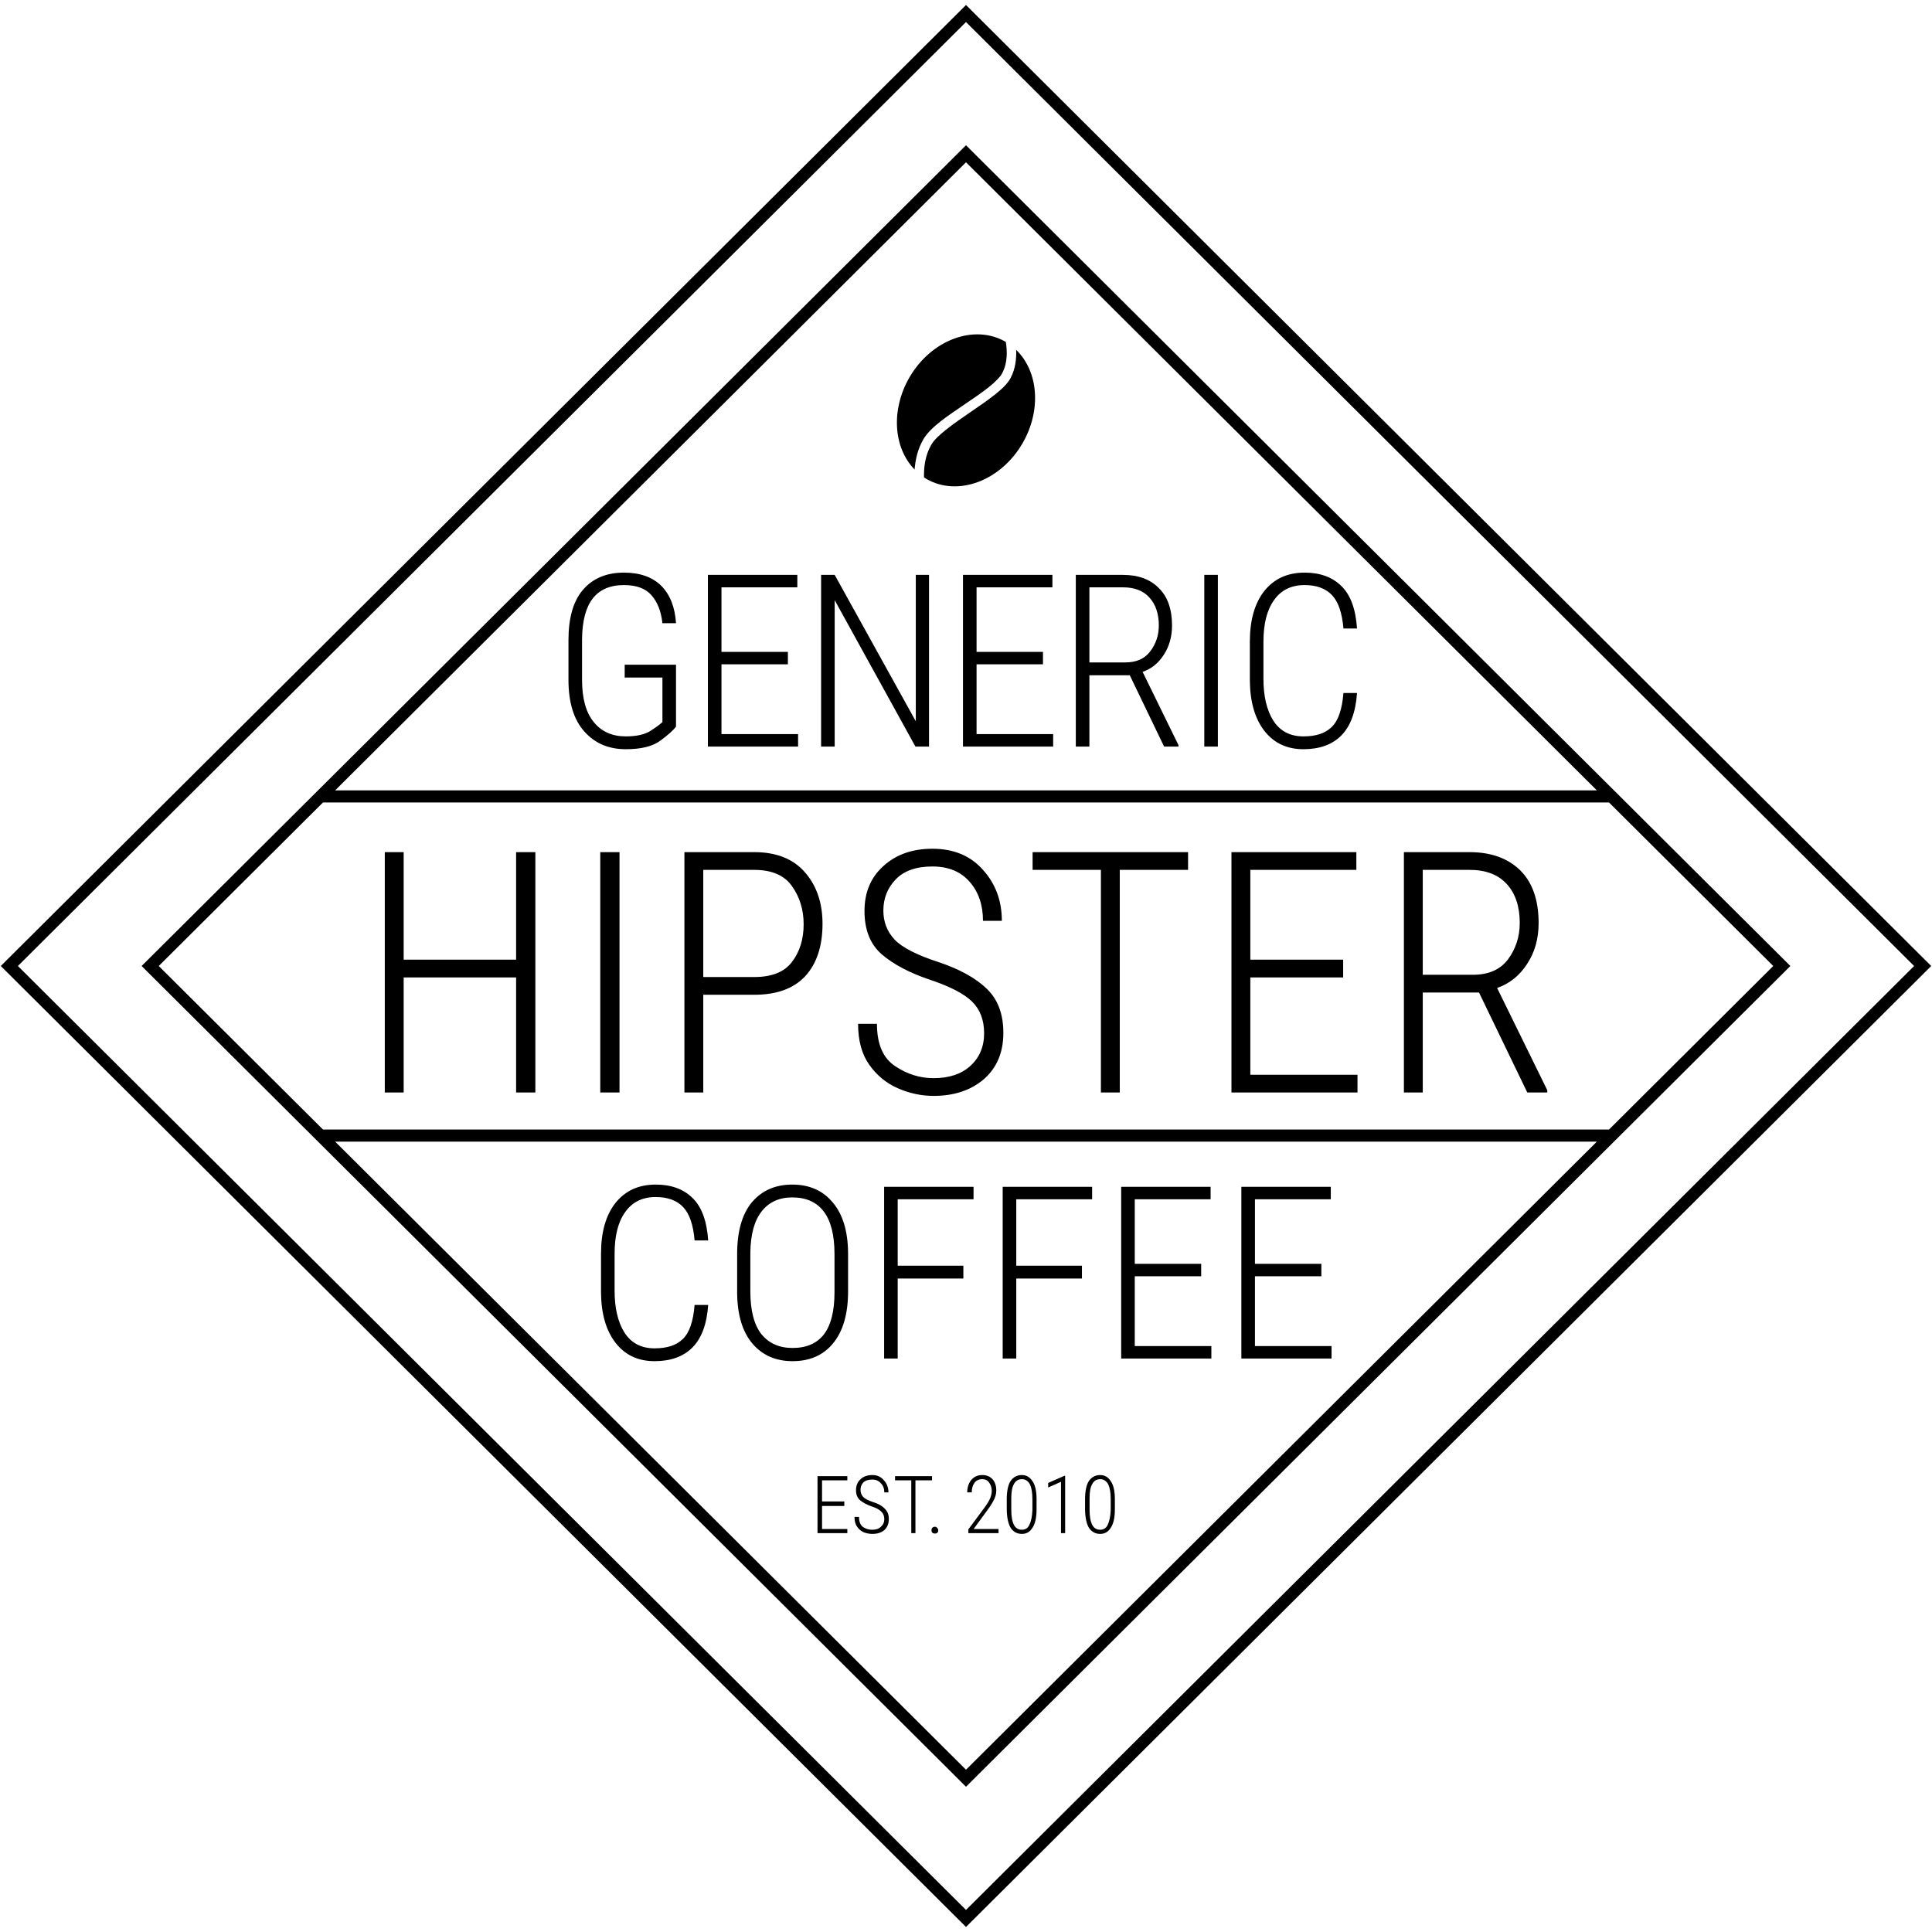
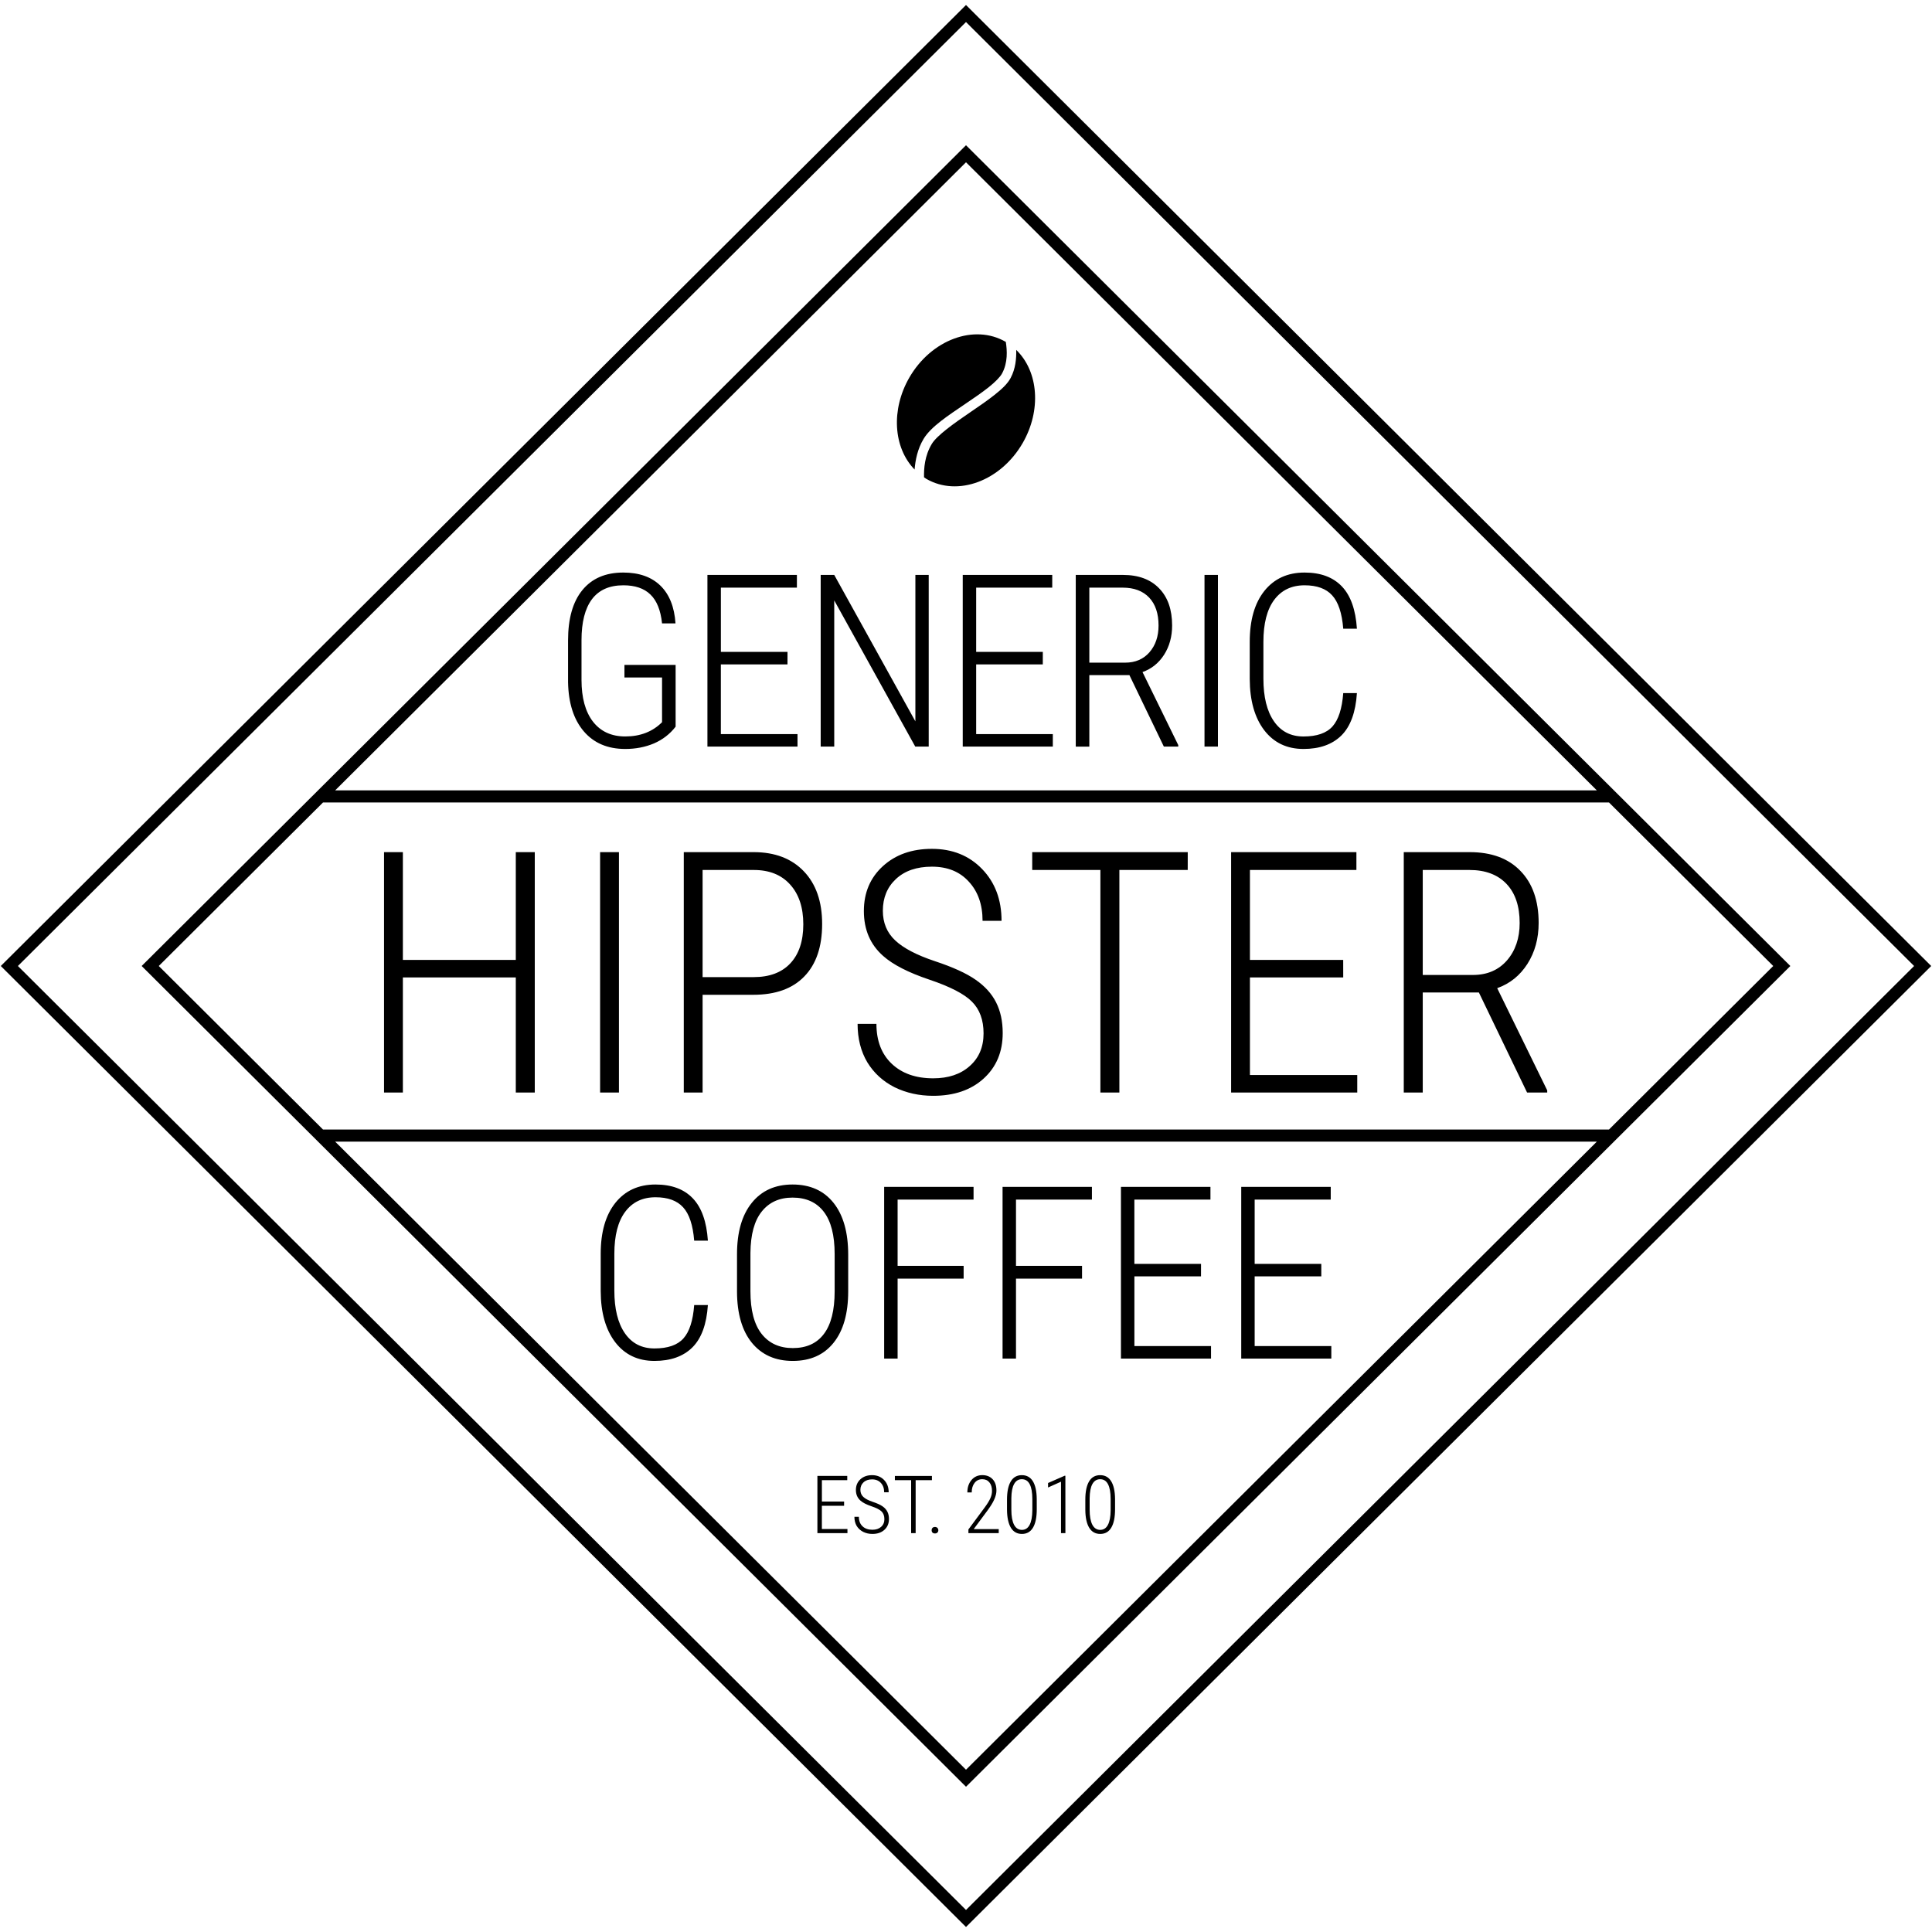
<svg xmlns="http://www.w3.org/2000/svg" viewBox="0 0 80 80">
-   <path fill="none" stroke="#000" stroke-width="0.5" d="M13.182 47.022h53.636M13.182 32.978h53.636M6.219 40L40 6.367 73.781 40 40 73.633zM.387 40L40 .56 79.613 40 40 79.439z" />
+   <path fill="none" stroke="#000" stroke-width=".5" d="M13.182 47.022h53.636M13.182 32.978h53.636M6.22 40L40 6.367 73.78 40 40 73.633zM.387 40L40 .56 79.613 40 40 79.44z" />
  <g fill="#000">
-     <path d="M41.639 14.153a2.71 3.277 30 0 0-3.986 1.483 2.71 3.277 30 0 0 .218 3.806c.032-.387.12-.846.374-1.268.306-.508 1.023-.97 1.72-1.445.349-.237.693-.471.969-.69.276-.219.483-.431.562-.58.239-.45.208-.941.153-1.301a2.71 3.277 30 0 0-.01-.006zm.44.335c.009.361-.026.775-.23 1.16-.132.25-.374.471-.668.704-.294.233-.642.472-.991.709-.698.474-1.398.976-1.605 1.319-.299.496-.331 1.009-.324 1.385a2.71 3.277 30 0 0 .099.066 2.71 3.277 30 0 0 3.986-1.485 2.71 3.277 30 0 0-.267-3.857z" />
-     <g font-weight="300" font-family="Roboto Condensed" letter-spacing="0" word-spacing="0" text-anchor="middle">
-       <text x="39.701" y="45.239" style="line-height:125%;-inkscape-font-specification:'Roboto Condensed, Light';font-variant-ligatures:normal;font-variant-caps:normal;font-variant-numeric:normal;font-feature-settings:normal;text-align:center" font-size="14" writing-mode="lr">
-         <tspan x="39.701" y="45.239" style="-inkscape-font-specification:'Roboto Condensed, Light';font-variant-ligatures:normal;font-variant-caps:normal;font-variant-numeric:normal;font-feature-settings:normal;text-align:center" letter-spacing=".19">HIPSTER</tspan>
-       </text>
-       <text x="39.873" y="56.255" style="line-height:125%;-inkscape-font-specification:'Roboto Condensed, Light';font-variant-ligatures:normal;font-variant-caps:normal;font-variant-numeric:normal;font-feature-settings:normal;text-align:center" font-size="10">
-         <tspan x="39.873" y="56.255" style="-inkscape-font-specification:'Roboto Condensed, Light';font-variant-ligatures:normal;font-variant-caps:normal;font-variant-numeric:normal;font-feature-settings:normal;text-align:center">COFFEE</tspan>
-       </text>
-       <text x="39.922" y="30.915" style="line-height:125%;-inkscape-font-specification:'Roboto Condensed, Light';font-variant-ligatures:normal;font-variant-caps:normal;font-variant-numeric:normal;font-feature-settings:normal;text-align:center" font-size="10">
-         <tspan x="39.777" y="30.915" dx="0" style="-inkscape-font-specification:'Roboto Condensed, Light';font-variant-ligatures:normal;font-variant-caps:normal;font-variant-numeric:normal;font-feature-settings:normal;text-align:center" letter-spacing="-.29">GENERIC</tspan>
-       </text>
-       <text x="39.967" y="63.484" style="line-height:125%;-inkscape-font-specification:'Roboto Condensed, Light';font-variant-ligatures:normal;font-variant-caps:normal;font-variant-numeric:normal;font-feature-settings:normal;text-align:center" font-size="3.333">
-         <tspan x="39.967" y="63.484" style="-inkscape-font-specification:'Roboto Condensed, Light';font-variant-ligatures:normal;font-variant-caps:normal;font-variant-numeric:normal;font-feature-settings:normal;text-align:center">EST. 2010</tspan>
-       </text>
-     </g>
+     <path d="M41.64 14.153a2.71 3.277 30 0 0-3.987 1.482 2.71 3.277 30 0 0 .218 3.807c.032-.387.12-.847.373-1.269.306-.508 1.023-.97 1.72-1.444.35-.237.693-.471.97-.69.276-.22.483-.431.562-.58.239-.45.208-.94.153-1.3a2.71 3.277 30 0 0-.01-.006zm.44.335c.008.361-.027.775-.23 1.16-.133.25-.374.47-.668.703-.294.233-.643.472-.991.709-.698.474-1.399.976-1.606 1.32-.298.495-.33 1.009-.323 1.384a2.71 3.277 30 0 0 .099.067 2.71 3.277 30 0 0 3.986-1.486 2.71 3.277 30 0 0-.268-3.857z" />
+     <path d="M22.144 45.239h-.786v-4.765h-4.676v4.765h-.78v-9.954h.78v4.464h4.676v-4.464h.786zM25.629 45.239h-.78v-9.954h.78zM29.093 41.192v4.047h-.779v-9.954h2.892q1.319 0 2.078.793.759.793.759 2.181 0 1.415-.739 2.174-.731.759-2.112.759zm0-.732h2.113q.984 0 1.517-.567.54-.574.54-1.62 0-1.046-.547-1.648-.54-.601-1.503-.601h-2.12zM40.727 42.791q0-.834-.479-1.312-.471-.479-1.77-.916-1.3-.438-1.907-.978-.8-.704-.8-1.86 0-1.14.786-1.858.786-.718 2.03-.718 1.272 0 2.078.834.807.834.807 2.146h-.786q0-1.005-.568-1.62-.56-.622-1.53-.622-.944 0-1.491.513-.54.506-.54 1.312 0 .752.513 1.23.512.48 1.633.855 1.121.37 1.696.773.574.396.847.936.274.54.274 1.272 0 1.169-.793 1.886-.786.711-2.085.711-.875 0-1.6-.355-.718-.362-1.128-1.032-.403-.677-.403-1.593h.78q0 1.053.635 1.654.636.602 1.716.602.943 0 1.51-.506.575-.506.575-1.354zM49.181 36.024h-2.83v9.215h-.786v-9.215h-2.823v-.739h6.44zM55.62 40.474h-3.863v4.04h4.444v.725h-5.223v-9.954h5.188v.739h-4.409v3.725h3.862zM61.237 41.096h-2.324v4.143h-.786v-9.954h2.727q1.36 0 2.106.78.752.772.752 2.153 0 .964-.465 1.695-.465.725-1.251 1.005l2.071 4.232v.089h-.834zm-2.324-.725h2.078q.882 0 1.408-.601.527-.609.527-1.552 0-1.046-.547-1.62-.547-.574-1.531-.574h-1.935z" />
+     <path d="M29.312 54.039q-.079 1.196-.645 1.757-.566.557-1.567.557-1.03 0-1.626-.776-.596-.782-.6-2.12v-1.542q0-1.343.605-2.105.61-.762 1.665-.762.996 0 1.543.572.546.57.625 1.753h-.567q-.078-.967-.459-1.382-.376-.415-1.142-.415-.806 0-1.255.6-.45.6-.45 1.743v1.524q0 1.133.435 1.763.435.63 1.226.63.83 0 1.2-.416.372-.415.445-1.381zM35.122 53.472q0 1.377-.605 2.129-.601.752-1.69.752-1.079 0-1.694-.752-.61-.752-.615-2.114v-1.548q0-1.372.61-2.129.61-.762 1.69-.762 1.093 0 1.699.762.605.762.605 2.144zm-.561-1.543q0-1.167-.45-1.753-.449-.586-1.294-.586-.815 0-1.274.576-.459.572-.469 1.714v1.592q0 1.172.464 1.763.464.586 1.29.586.849 0 1.288-.586.445-.586.445-1.763zM39.902 52.945h-2.734v3.31h-.557v-7.109h3.702v.527h-3.145v2.744h2.734zM44.805 52.945H42.07v3.31h-.556v-7.109h3.7v.527H42.07v2.744h2.735zM49.731 52.852h-2.758v2.886h3.173v.517h-3.73v-7.109h3.706v.527h-3.15v2.661h2.76zM54.712 52.852h-2.759v2.886h3.174v.517h-3.73v-7.109h3.706v.527h-3.15v2.661h2.759z" />
+     <path d="M27.976 30.09q-.356.46-.898.694-.542.229-1.187.229-1.094 0-1.719-.732-.625-.733-.65-2.032v-1.728q0-1.362.592-2.085.595-.728 1.694-.728.981 0 1.538.542t.625 1.563h-.557q-.087-.82-.483-1.196-.39-.381-1.118-.381-.87 0-1.304.58-.43.577-.43 1.695v1.64q0 1.114.474 1.73.479.614 1.338.614.933 0 1.523-.59v-1.851h-1.557v-.522h2.119zM32.608 27.512h-2.759v2.886h3.174v.517h-3.73v-7.109h3.705v.527H29.85v2.661h2.759zM38.456 30.915h-.557l-3.355-6.054v6.054h-.561v-7.109h.561l3.36 6.064v-6.064h.552zM43.18 27.512h-2.759v2.886h3.174v.517h-3.73v-7.109h3.706v.527h-3.15v2.661h2.76zM46.767 27.956h-1.66v2.96h-.562v-7.11h1.949q.971 0 1.504.557.537.551.537 1.538 0 .688-.332 1.21-.332.518-.894.718l1.48 3.023v.063h-.596zm-1.66-.517h1.484q.63 0 1.006-.43.376-.434.376-1.108 0-.747-.39-1.158-.391-.41-1.094-.41h-1.382zM50.432 30.915h-.556v-7.109h.556zM56.187 28.699q-.078 1.196-.644 1.757-.567.557-1.568.557-1.03 0-1.626-.776-.595-.782-.6-2.12v-1.542q0-1.343.605-2.105.61-.762 1.665-.762.996 0 1.543.572.547.57.625 1.753h-.566q-.078-.967-.46-1.382-.375-.415-1.142-.415-.805 0-1.255.6-.449.6-.449 1.743v1.524q0 1.133.435 1.763.434.63 1.225.63.83 0 1.201-.416.371-.415.445-1.381z" />
+     <path d="M34.952 62.35h-.92v.962h1.059v.172h-1.244v-2.37h1.236v.176h-1.05v.887h.92zM36.62 62.902q0-.199-.113-.313-.112-.114-.422-.218-.309-.104-.454-.233-.19-.167-.19-.442 0-.272.187-.443.187-.17.483-.17.303 0 .495.198t.192.51h-.187q0-.239-.135-.385-.134-.148-.365-.148-.224 0-.354.122-.13.12-.13.312 0 .18.123.293.122.114.389.204.267.088.404.184.136.094.201.223.066.128.066.303 0 .278-.19.449-.186.169-.496.169-.208 0-.38-.085-.171-.086-.27-.245-.095-.162-.095-.38h.185q0 .251.152.394.151.143.408.143.225 0 .36-.12.137-.12.137-.322zM38.589 61.29h-.674v2.194h-.187V61.29h-.673v-.175h1.534zM38.576 63.366q0-.059.035-.098.038-.04.103-.04t.102.04q.038.039.038.098 0 .057-.038.094-.037.037-.102.037t-.103-.037q-.035-.037-.035-.094zM41.355 63.484H40.1v-.153l.674-.91q.17-.232.236-.385.067-.153.067-.3 0-.223-.108-.353-.106-.132-.295-.132-.2 0-.319.153-.118.152-.118.394h-.181q0-.309.17-.512.172-.204.448-.204.27 0 .429.17.157.167.157.467 0 .284-.257.665l-.104.15-.58.783h1.037zM42.93 62.495q0 .504-.157.763-.155.259-.457.259-.3 0-.458-.257-.156-.259-.16-.746v-.416q0-.495.156-.755.154-.26.458-.26.3 0 .456.251.156.251.161.733zm-.183-.423q0-.407-.109-.614-.107-.207-.326-.207-.21 0-.32.199-.11.197-.114.588v.48q0 .397.11.615.113.216.328.216.208 0 .317-.205.11-.206.114-.605zM44.116 63.484h-.182v-2.13l-.536.24v-.186l.687-.301h.03zM46.172 62.495q0 .504-.157.763-.154.259-.457.259-.3 0-.457-.257-.157-.259-.16-.746v-.416q0-.495.155-.755.154-.26.459-.26.3 0 .455.251.157.251.162.733zm-.183-.423q0-.407-.109-.614-.107-.207-.325-.207-.21 0-.321.199-.109.197-.114.588v.48q0 .397.11.615.113.216.328.216.208 0 .317-.205.111-.206.114-.605z" />
  </g>
</svg>
